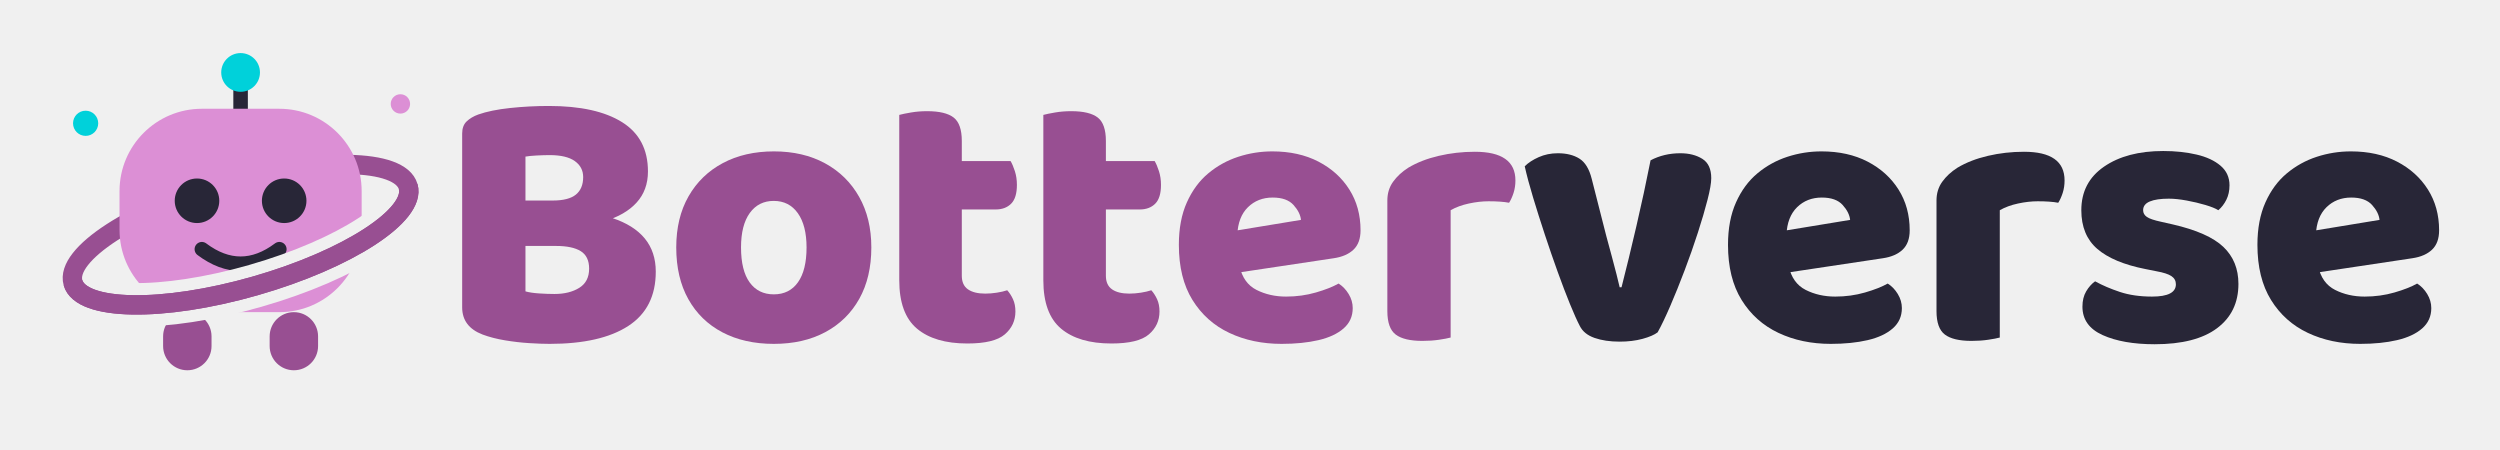
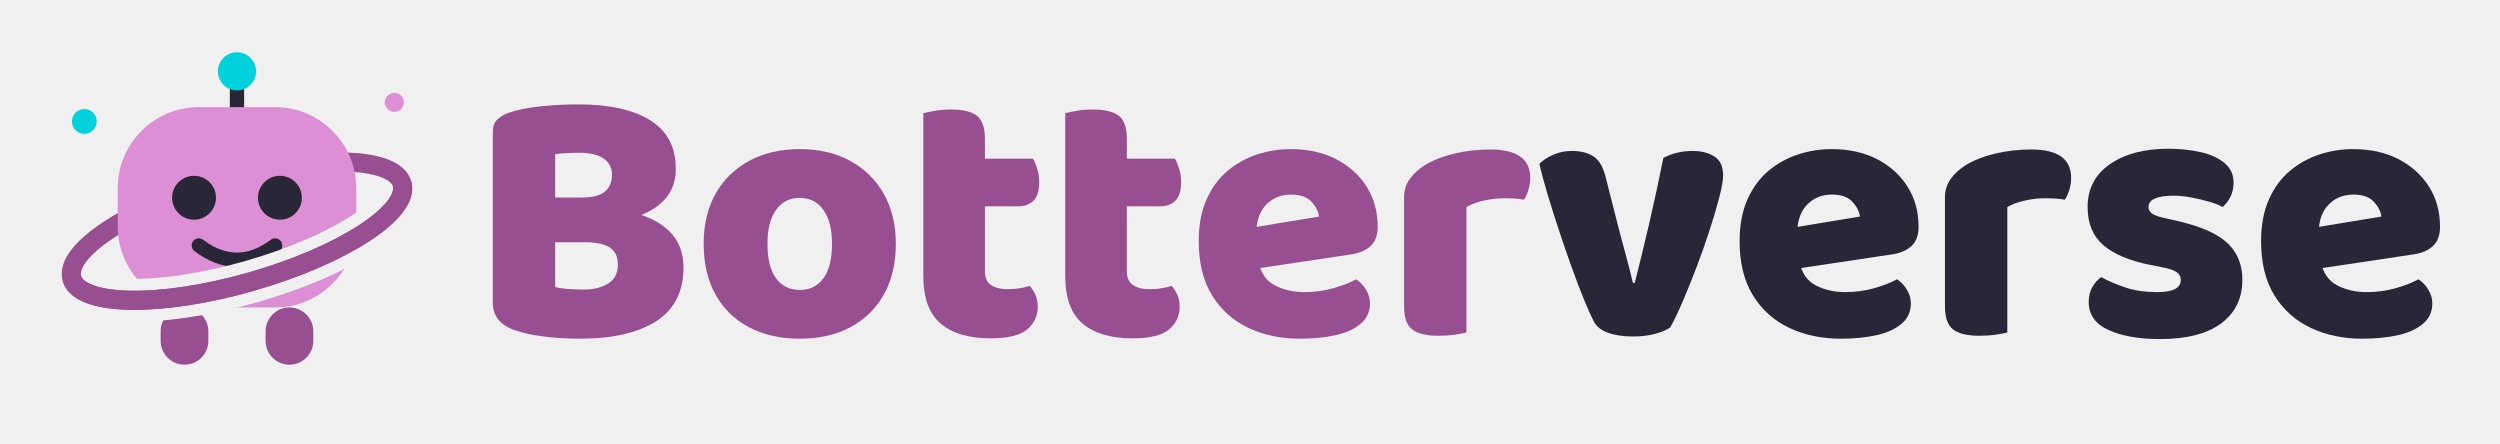
- <svg xmlns="http://www.w3.org/2000/svg" viewBox="0 0 1834 330" width="1834" height="330" role="img" aria-label="Botterverse logo">
+ <svg xmlns="http://www.w3.org/2000/svg" viewBox="0 0 1862 330" width="1862" height="330" role="img" aria-label="Botterverse logo">
  <defs>
    <mask id="gap" maskUnits="userSpaceOnUse" x="-10" y="-10" width="100" height="100">
      <rect x="-10" y="-10" width="100" height="100" fill="#fff" />
      <g transform="rotate(-16 38 41)">
        <path d="M2 41 A36 11 0 0 0 74 41" fill="none" stroke="#000" stroke-width="9" />
      </g>
    </mask>
  </defs>
  <g transform="translate(41.5 26.5) scale(3.5526)">
    <g transform="rotate(-16 38 41)">
      <ellipse cx="38" cy="41" rx="36" ry="11" fill="none" stroke="#984f92" stroke-width="4" />
    </g>
    <g mask="url(#gap)">
      <g transform="translate(8 3)">
        <line x1="30" y1="12" x2="30" y2="5" stroke="#282637" stroke-width="3" stroke-linecap="round" />
        <circle cx="30" cy="4.5" r="4" fill="#00d1da" />
        <rect x="14" y="54" width="10" height="12" rx="5" fill="#984f92" />
        <rect x="36" y="54" width="10" height="12" rx="5" fill="#984f92" />
        <rect x="5" y="12" width="50" height="42" rx="17" fill="#dc8fd5" />
        <circle cx="21" cy="31" r="4.6" fill="#282637" />
        <circle cx="39" cy="31" r="4.6" fill="#282637" />
        <path d="M22 41 Q30 47 38 41" stroke="#282637" stroke-width="3" fill="none" stroke-linecap="round" />
      </g>
    </g>
    <g transform="rotate(-16 38 41)">
      <path d="M2 41 A36 11 0 0 0 74 41" fill="none" stroke="#984f92" stroke-width="4" />
    </g>
    <circle cx="6" cy="18" r="2.6" fill="#00d1da" />
    <circle cx="71" cy="14" r="2" fill="#dc8fd5" />
  </g>
-   <g transform="translate(339.05 165.0) scale(2.3545) translate(-339.05 -171.206)">
-     <path fill="#984f92" d="M375.474 163.608V177.76H351.578V163.608ZM368.282 177.76 368.862 166.856Q379.07 166.856 385.798 169.06Q392.526 171.264 395.948 175.44Q399.37 179.616 399.37 185.764Q399.37 197.132 390.786 202.7Q382.202 208.268 366.31 208.268Q363.642 208.268 359.93 208.036Q356.218 207.804 352.39 207.166Q348.562 206.528 345.43 205.368Q339.05 202.932 339.05 196.9V142.728Q339.05 140.292 340.442 138.958Q341.834 137.624 344.038 136.812Q347.982 135.42 353.956 134.782Q359.93 134.144 366.078 134.144Q380.81 134.144 388.872 139.19Q396.934 144.236 396.934 154.56Q396.934 160.36 393.396 164.246Q389.858 168.132 383.362 170.046Q376.866 171.96 367.934 171.96L367.238 163.608Q372.226 163.608 374.488 161.752Q376.75 159.896 376.75 156.3Q376.75 153.168 374.14 151.312Q371.53 149.456 366.31 149.456Q364.57 149.456 362.308 149.572Q360.046 149.688 358.77 149.92V191.912Q360.394 192.376 363.004 192.55Q365.614 192.724 367.818 192.724Q372.458 192.724 375.532 190.81Q378.606 188.896 378.606 184.836Q378.606 181.008 375.996 179.384Q373.386 177.76 368.282 177.76Z" />
-     <path fill="#984f92" d="M466.534 178.224Q466.534 187.504 462.785 194.222Q459.036 200.94 452.208 204.604Q445.38 208.268 436.142 208.268Q426.975 208.268 420.132 204.672Q413.29 201.076 409.52 194.348Q405.75 187.62 405.75 178.224Q405.75 169.004 409.578 162.304Q413.406 155.604 420.25 151.95Q427.094 148.296 436.185 148.296Q445.277 148.296 452.095 152.003Q458.913 155.709 462.724 162.443Q466.534 169.176 466.534 178.224ZM436.115 163.724Q431.386 163.724 428.66 167.494Q425.934 171.264 425.934 178.224Q425.934 185.416 428.626 189.128Q431.318 192.84 436.142 192.84Q441.014 192.84 443.682 189.07Q446.35 185.3 446.35 178.224Q446.35 171.38 443.632 167.552Q440.915 163.724 436.115 163.724Z" />
-     <path fill="#984f92" d="M475.234 175.788H494.722V187.04Q494.722 189.94 496.636 191.274Q498.55 192.608 502.03 192.608Q503.77 192.608 505.626 192.318Q507.482 192.028 508.874 191.564Q509.918 192.724 510.672 194.348Q511.426 195.972 511.426 198.176Q511.426 202.468 508.12 205.31Q504.814 208.152 496.462 208.152Q486.254 208.152 480.744 203.512Q475.234 198.872 475.234 188.432ZM487.994 166.392V151.312H509.918Q510.614 152.472 511.252 154.444Q511.89 156.416 511.89 158.736Q511.89 162.796 510.092 164.594Q508.294 166.392 505.278 166.392ZM494.722 178.572H475.234V136.928Q476.51 136.58 478.888 136.174Q481.266 135.768 483.934 135.768Q489.618 135.768 492.17 137.74Q494.722 139.712 494.722 145.048Z" />
-     <path fill="#984f92" d="M520.126 175.788H539.614V187.04Q539.614 189.94 541.528 191.274Q543.442 192.608 546.922 192.608Q548.662 192.608 550.518 192.318Q552.374 192.028 553.766 191.564Q554.81 192.724 555.564 194.348Q556.318 195.972 556.318 198.176Q556.318 202.468 553.012 205.31Q549.706 208.152 541.354 208.152Q531.146 208.152 525.636 203.512Q520.126 198.872 520.126 188.432ZM532.886 166.392V151.312H554.81Q555.506 152.472 556.144 154.444Q556.782 156.416 556.782 158.736Q556.782 162.796 554.984 164.594Q553.186 166.392 550.17 166.392ZM539.614 178.572H520.126V136.928Q521.402 136.58 523.78 136.174Q526.158 135.768 528.826 135.768Q534.51 135.768 537.062 137.74Q539.614 139.712 539.614 145.048Z" />
-     <path fill="#984f92" d="M574.298 187.04 573.602 174.048 600.398 169.64Q600.166 167.32 598.078 165.0Q595.99 162.68 591.582 162.68Q586.942 162.68 583.868 165.696Q580.794 168.712 580.562 174.28L581.258 184.024Q582.418 189.36 586.536 191.448Q590.654 193.536 595.758 193.536Q600.63 193.536 605.038 192.26Q609.446 190.984 612.114 189.476Q613.97 190.636 615.246 192.724Q616.522 194.812 616.522 197.132Q616.522 200.96 613.68 203.454Q610.838 205.948 605.85 207.108Q600.862 208.268 594.366 208.268Q585.318 208.268 578.068 204.846Q570.818 201.424 566.584 194.58Q562.35 187.736 562.35 177.412Q562.35 169.756 564.844 164.188Q567.338 158.62 571.514 155.14Q575.69 151.66 580.852 149.978Q586.014 148.296 591.466 148.296Q599.702 148.296 605.85 151.486Q611.998 154.676 615.478 160.186Q618.958 165.696 618.958 172.888Q618.958 176.832 616.754 178.92Q614.55 181.008 610.606 181.588Z" />
-     <path fill="#984f92" d="M647.03 166.624V179.848H627.31V163.608Q627.31 160.244 629.108 157.75Q630.906 155.256 633.806 153.4Q637.866 150.964 643.318 149.688Q648.77 148.412 654.57 148.412Q667.214 148.412 667.214 157.344Q667.214 159.432 666.634 161.23Q666.054 163.028 665.242 164.304Q664.082 164.072 662.458 163.956Q660.834 163.84 658.862 163.84Q655.962 163.84 652.714 164.536Q649.466 165.232 647.03 166.624ZM627.31 175.788H647.03V206.296Q645.754 206.644 643.376 206.992Q640.998 207.34 638.214 207.34Q632.53 207.34 629.92 205.368Q627.31 203.396 627.31 198.06Z" />
-     <path fill="#282637" d="M718.602 148.876Q722.662 148.876 725.446 150.616Q728.23 152.356 728.23 156.648Q728.23 158.852 727.07 163.376Q725.91 167.9 724.054 173.642Q722.198 179.384 719.936 185.358Q717.674 191.332 715.47 196.436Q713.266 201.54 711.526 204.672Q710.018 205.832 706.828 206.702Q703.638 207.572 699.694 207.572Q695.17 207.572 691.864 206.412Q688.558 205.252 687.282 202.7Q686.006 200.264 684.208 195.856Q682.41 191.448 680.38 185.822Q678.35 180.196 676.378 174.222Q674.406 168.248 672.724 162.68Q671.042 157.112 670.114 152.936Q671.738 151.312 674.464 150.094Q677.19 148.876 680.438 148.876Q684.498 148.876 687.166 150.558Q689.834 152.24 690.994 156.88L695.518 174.628Q696.446 177.992 697.258 181.066Q698.07 184.14 698.708 186.576Q699.346 189.012 699.694 190.636H700.274Q702.478 182.052 704.914 171.554Q707.35 161.056 709.322 151.08Q713.498 148.876 718.602 148.876Z" />
-     <path fill="#282637" d="M745.398 187.04 744.702 174.048 771.498 169.64Q771.266 167.32 769.178 165.0Q767.09 162.68 762.682 162.68Q758.042 162.68 754.968 165.696Q751.894 168.712 751.662 174.28L752.358 184.024Q753.518 189.36 757.636 191.448Q761.754 193.536 766.858 193.536Q771.73 193.536 776.138 192.26Q780.546 190.984 783.214 189.476Q785.07 190.636 786.346 192.724Q787.622 194.812 787.622 197.132Q787.622 200.96 784.78 203.454Q781.938 205.948 776.95 207.108Q771.962 208.268 765.466 208.268Q756.418 208.268 749.168 204.846Q741.918 201.424 737.684 194.58Q733.45 187.736 733.45 177.412Q733.45 169.756 735.944 164.188Q738.438 158.62 742.614 155.14Q746.79 151.66 751.952 149.978Q757.114 148.296 762.566 148.296Q770.802 148.296 776.95 151.486Q783.098 154.676 786.578 160.186Q790.058 165.696 790.058 172.888Q790.058 176.832 787.854 178.92Q785.65 181.008 781.706 181.588Z" />
-     <path fill="#282637" d="M818.13 166.624V179.848H798.41V163.608Q798.41 160.244 800.208 157.75Q802.006 155.256 804.906 153.4Q808.966 150.964 814.418 149.688Q819.87 148.412 825.67 148.412Q838.314 148.412 838.314 157.344Q838.314 159.432 837.734 161.23Q837.154 163.028 836.342 164.304Q835.182 164.072 833.558 163.956Q831.934 163.84 829.962 163.84Q827.062 163.84 823.814 164.536Q820.566 165.232 818.13 166.624ZM798.41 175.788H818.13V206.296Q816.854 206.644 814.476 206.992Q812.098 207.34 809.314 207.34Q803.63 207.34 801.02 205.368Q798.41 203.396 798.41 198.06Z" />
-     <path fill="#282637" d="M892.486 189.592Q892.486 198.408 885.816 203.396Q879.146 208.384 866.386 208.384Q856.526 208.384 850.204 205.542Q843.882 202.7 843.882 196.668Q843.882 193.884 845.042 191.912Q846.202 189.94 847.826 188.78Q851.19 190.636 855.54 192.086Q859.89 193.536 865.574 193.536Q872.998 193.536 872.998 189.708Q872.998 188.084 871.606 187.156Q870.214 186.228 866.966 185.648L863.486 184.952Q853.51 182.98 848.522 178.688Q843.534 174.396 843.534 166.624Q843.534 157.924 850.61 153.052Q857.686 148.18 869.054 148.18Q874.738 148.18 879.436 149.282Q884.134 150.384 886.918 152.762Q889.702 155.14 889.702 158.852Q889.702 161.404 888.716 163.376Q887.73 165.348 886.222 166.624Q884.946 165.812 882.22 165.0Q879.494 164.188 876.362 163.608Q873.23 163.028 870.794 163.028Q866.966 163.028 864.878 163.898Q862.79 164.768 862.79 166.624Q862.79 167.9 863.95 168.712Q865.11 169.524 868.358 170.22L871.954 171.032Q883.09 173.584 887.788 178.05Q892.486 182.516 892.486 189.592Z" />
-     <path fill="#282637" d="M910.35 187.04 909.654 174.048 936.45 169.64Q936.218 167.32 934.13 165.0Q932.042 162.68 927.634 162.68Q922.994 162.68 919.92 165.696Q916.846 168.712 916.614 174.28L917.31 184.024Q918.47 189.36 922.588 191.448Q926.706 193.536 931.81 193.536Q936.682 193.536 941.09 192.26Q945.498 190.984 948.166 189.476Q950.022 190.636 951.298 192.724Q952.574 194.812 952.574 197.132Q952.574 200.96 949.732 203.454Q946.89 205.948 941.902 207.108Q936.914 208.268 930.418 208.268Q921.37 208.268 914.12 204.846Q906.87 201.424 902.636 194.58Q898.402 187.736 898.402 177.412Q898.402 169.756 900.896 164.188Q903.39 158.62 907.566 155.14Q911.742 151.66 916.904 149.978Q922.066 148.296 927.518 148.296Q935.754 148.296 941.902 151.486Q948.05 154.676 951.53 160.186Q955.01 165.696 955.01 172.888Q955.01 176.832 952.806 178.92Q950.602 181.008 946.658 181.588Z" />
+   <g transform="translate(28 0)">
+     <g transform="translate(339.05 165.0) scale(2.3545) translate(-339.05 -171.206)">
+       <path fill="#984f92" d="M375.474 163.608V177.76H351.578V163.608ZM368.282 177.76 368.862 166.856Q379.07 166.856 385.798 169.06Q392.526 171.264 395.948 175.44Q399.37 179.616 399.37 185.764Q399.37 197.132 390.786 202.7Q382.202 208.268 366.31 208.268Q363.642 208.268 359.93 208.036Q356.218 207.804 352.39 207.166Q348.562 206.528 345.43 205.368Q339.05 202.932 339.05 196.9V142.728Q339.05 140.292 340.442 138.958Q341.834 137.624 344.038 136.812Q347.982 135.42 353.956 134.782Q359.93 134.144 366.078 134.144Q380.81 134.144 388.872 139.19Q396.934 144.236 396.934 154.56Q396.934 160.36 393.396 164.246Q389.858 168.132 383.362 170.046Q376.866 171.96 367.934 171.96L367.238 163.608Q372.226 163.608 374.488 161.752Q376.75 159.896 376.75 156.3Q376.75 153.168 374.14 151.312Q371.53 149.456 366.31 149.456Q364.57 149.456 362.308 149.572Q360.046 149.688 358.77 149.92V191.912Q360.394 192.376 363.004 192.55Q365.614 192.724 367.818 192.724Q372.458 192.724 375.532 190.81Q378.606 188.896 378.606 184.836Q378.606 181.008 375.996 179.384Q373.386 177.76 368.282 177.76Z" />
+       <path fill="#984f92" d="M466.534 178.224Q466.534 187.504 462.785 194.222Q459.036 200.94 452.208 204.604Q445.38 208.268 436.142 208.268Q426.975 208.268 420.132 204.672Q413.29 201.076 409.52 194.348Q405.75 187.62 405.75 178.224Q405.75 169.004 409.578 162.304Q413.406 155.604 420.25 151.95Q427.094 148.296 436.185 148.296Q445.277 148.296 452.095 152.003Q458.913 155.709 462.724 162.443Q466.534 169.176 466.534 178.224ZM436.115 163.724Q431.386 163.724 428.66 167.494Q425.934 171.264 425.934 178.224Q425.934 185.416 428.626 189.128Q431.318 192.84 436.142 192.84Q441.014 192.84 443.682 189.07Q446.35 185.3 446.35 178.224Q446.35 171.38 443.632 167.552Q440.915 163.724 436.115 163.724Z" />
+       <path fill="#984f92" d="M475.234 175.788H494.722V187.04Q494.722 189.94 496.636 191.274Q498.55 192.608 502.03 192.608Q503.77 192.608 505.626 192.318Q507.482 192.028 508.874 191.564Q509.918 192.724 510.672 194.348Q511.426 195.972 511.426 198.176Q511.426 202.468 508.12 205.31Q504.814 208.152 496.462 208.152Q486.254 208.152 480.744 203.512Q475.234 198.872 475.234 188.432ZM487.994 166.392V151.312H509.918Q510.614 152.472 511.252 154.444Q511.89 156.416 511.89 158.736Q511.89 162.796 510.092 164.594Q508.294 166.392 505.278 166.392ZM494.722 178.572H475.234V136.928Q476.51 136.58 478.888 136.174Q481.266 135.768 483.934 135.768Q489.618 135.768 492.17 137.74Q494.722 139.712 494.722 145.048Z" />
+       <path fill="#984f92" d="M520.126 175.788H539.614V187.04Q539.614 189.94 541.528 191.274Q543.442 192.608 546.922 192.608Q548.662 192.608 550.518 192.318Q552.374 192.028 553.766 191.564Q554.81 192.724 555.564 194.348Q556.318 195.972 556.318 198.176Q556.318 202.468 553.012 205.31Q549.706 208.152 541.354 208.152Q531.146 208.152 525.636 203.512Q520.126 198.872 520.126 188.432ZM532.886 166.392V151.312H554.81Q555.506 152.472 556.144 154.444Q556.782 156.416 556.782 158.736Q556.782 162.796 554.984 164.594Q553.186 166.392 550.17 166.392ZM539.614 178.572H520.126V136.928Q521.402 136.58 523.78 136.174Q526.158 135.768 528.826 135.768Q534.51 135.768 537.062 137.74Q539.614 139.712 539.614 145.048Z" />
+       <path fill="#984f92" d="M574.298 187.04 573.602 174.048 600.398 169.64Q600.166 167.32 598.078 165.0Q595.99 162.68 591.582 162.68Q586.942 162.68 583.868 165.696Q580.794 168.712 580.562 174.28L581.258 184.024Q582.418 189.36 586.536 191.448Q590.654 193.536 595.758 193.536Q600.63 193.536 605.038 192.26Q609.446 190.984 612.114 189.476Q613.97 190.636 615.246 192.724Q616.522 194.812 616.522 197.132Q616.522 200.96 613.68 203.454Q610.838 205.948 605.85 207.108Q600.862 208.268 594.366 208.268Q585.318 208.268 578.068 204.846Q570.818 201.424 566.584 194.58Q562.35 187.736 562.35 177.412Q562.35 169.756 564.844 164.188Q567.338 158.62 571.514 155.14Q575.69 151.66 580.852 149.978Q586.014 148.296 591.466 148.296Q599.702 148.296 605.85 151.486Q611.998 154.676 615.478 160.186Q618.958 165.696 618.958 172.888Q618.958 176.832 616.754 178.92Q614.55 181.008 610.606 181.588Z" />
+       <path fill="#984f92" d="M647.03 166.624V179.848H627.31V163.608Q627.31 160.244 629.108 157.75Q630.906 155.256 633.806 153.4Q637.866 150.964 643.318 149.688Q648.77 148.412 654.57 148.412Q667.214 148.412 667.214 157.344Q667.214 159.432 666.634 161.23Q666.054 163.028 665.242 164.304Q664.082 164.072 662.458 163.956Q660.834 163.84 658.862 163.84Q655.962 163.84 652.714 164.536Q649.466 165.232 647.03 166.624ZM627.31 175.788H647.03V206.296Q645.754 206.644 643.376 206.992Q640.998 207.34 638.214 207.34Q632.53 207.34 629.92 205.368Q627.31 203.396 627.31 198.06Z" />
+       <path fill="#282637" d="M718.602 148.876Q722.662 148.876 725.446 150.616Q728.23 152.356 728.23 156.648Q728.23 158.852 727.07 163.376Q725.91 167.9 724.054 173.642Q722.198 179.384 719.936 185.358Q717.674 191.332 715.47 196.436Q713.266 201.54 711.526 204.672Q710.018 205.832 706.828 206.702Q703.638 207.572 699.694 207.572Q695.17 207.572 691.864 206.412Q688.558 205.252 687.282 202.7Q686.006 200.264 684.208 195.856Q682.41 191.448 680.38 185.822Q678.35 180.196 676.378 174.222Q674.406 168.248 672.724 162.68Q671.042 157.112 670.114 152.936Q671.738 151.312 674.464 150.094Q677.19 148.876 680.438 148.876Q684.498 148.876 687.166 150.558Q689.834 152.24 690.994 156.88L695.518 174.628Q696.446 177.992 697.258 181.066Q698.07 184.14 698.708 186.576Q699.346 189.012 699.694 190.636H700.274Q702.478 182.052 704.914 171.554Q707.35 161.056 709.322 151.08Q713.498 148.876 718.602 148.876Z" />
+       <path fill="#282637" d="M745.398 187.04 744.702 174.048 771.498 169.64Q771.266 167.32 769.178 165.0Q767.09 162.68 762.682 162.68Q758.042 162.68 754.968 165.696Q751.894 168.712 751.662 174.28L752.358 184.024Q753.518 189.36 757.636 191.448Q761.754 193.536 766.858 193.536Q771.73 193.536 776.138 192.26Q780.546 190.984 783.214 189.476Q785.07 190.636 786.346 192.724Q787.622 194.812 787.622 197.132Q787.622 200.96 784.78 203.454Q781.938 205.948 776.95 207.108Q771.962 208.268 765.466 208.268Q756.418 208.268 749.168 204.846Q741.918 201.424 737.684 194.58Q733.45 187.736 733.45 177.412Q733.45 169.756 735.944 164.188Q738.438 158.62 742.614 155.14Q746.79 151.66 751.952 149.978Q757.114 148.296 762.566 148.296Q770.802 148.296 776.95 151.486Q783.098 154.676 786.578 160.186Q790.058 165.696 790.058 172.888Q790.058 176.832 787.854 178.92Q785.65 181.008 781.706 181.588Z" />
+       <path fill="#282637" d="M818.13 166.624V179.848H798.41V163.608Q798.41 160.244 800.208 157.75Q802.006 155.256 804.906 153.4Q808.966 150.964 814.418 149.688Q819.87 148.412 825.67 148.412Q838.314 148.412 838.314 157.344Q838.314 159.432 837.734 161.23Q837.154 163.028 836.342 164.304Q835.182 164.072 833.558 163.956Q831.934 163.84 829.962 163.84Q827.062 163.84 823.814 164.536Q820.566 165.232 818.13 166.624ZM798.41 175.788H818.13V206.296Q816.854 206.644 814.476 206.992Q812.098 207.34 809.314 207.34Q803.63 207.34 801.02 205.368Q798.41 203.396 798.41 198.06Z" />
+       <path fill="#282637" d="M892.486 189.592Q892.486 198.408 885.816 203.396Q879.146 208.384 866.386 208.384Q856.526 208.384 850.204 205.542Q843.882 202.7 843.882 196.668Q843.882 193.884 845.042 191.912Q846.202 189.94 847.826 188.78Q851.19 190.636 855.54 192.086Q859.89 193.536 865.574 193.536Q872.998 193.536 872.998 189.708Q872.998 188.084 871.606 187.156Q870.214 186.228 866.966 185.648L863.486 184.952Q853.51 182.98 848.522 178.688Q843.534 174.396 843.534 166.624Q843.534 157.924 850.61 153.052Q857.686 148.18 869.054 148.18Q874.738 148.18 879.436 149.282Q884.134 150.384 886.918 152.762Q889.702 155.14 889.702 158.852Q889.702 161.404 888.716 163.376Q887.73 165.348 886.222 166.624Q884.946 165.812 882.22 165.0Q879.494 164.188 876.362 163.608Q873.23 163.028 870.794 163.028Q866.966 163.028 864.878 163.898Q862.79 164.768 862.79 166.624Q862.79 167.9 863.95 168.712Q865.11 169.524 868.358 170.22L871.954 171.032Q883.09 173.584 887.788 178.05Q892.486 182.516 892.486 189.592Z" />
+       <path fill="#282637" d="M910.35 187.04 909.654 174.048 936.45 169.64Q936.218 167.32 934.13 165.0Q932.042 162.68 927.634 162.68Q922.994 162.68 919.92 165.696Q916.846 168.712 916.614 174.28L917.31 184.024Q918.47 189.36 922.588 191.448Q926.706 193.536 931.81 193.536Q936.682 193.536 941.09 192.26Q945.498 190.984 948.166 189.476Q950.022 190.636 951.298 192.724Q952.574 194.812 952.574 197.132Q952.574 200.96 949.732 203.454Q946.89 205.948 941.902 207.108Q936.914 208.268 930.418 208.268Q921.37 208.268 914.12 204.846Q906.87 201.424 902.636 194.58Q898.402 187.736 898.402 177.412Q898.402 169.756 900.896 164.188Q903.39 158.62 907.566 155.14Q911.742 151.66 916.904 149.978Q922.066 148.296 927.518 148.296Q935.754 148.296 941.902 151.486Q948.05 154.676 951.53 160.186Q955.01 165.696 955.01 172.888Q955.01 176.832 952.806 178.92Q950.602 181.008 946.658 181.588Z" />
+     </g>
  </g>
</svg>
